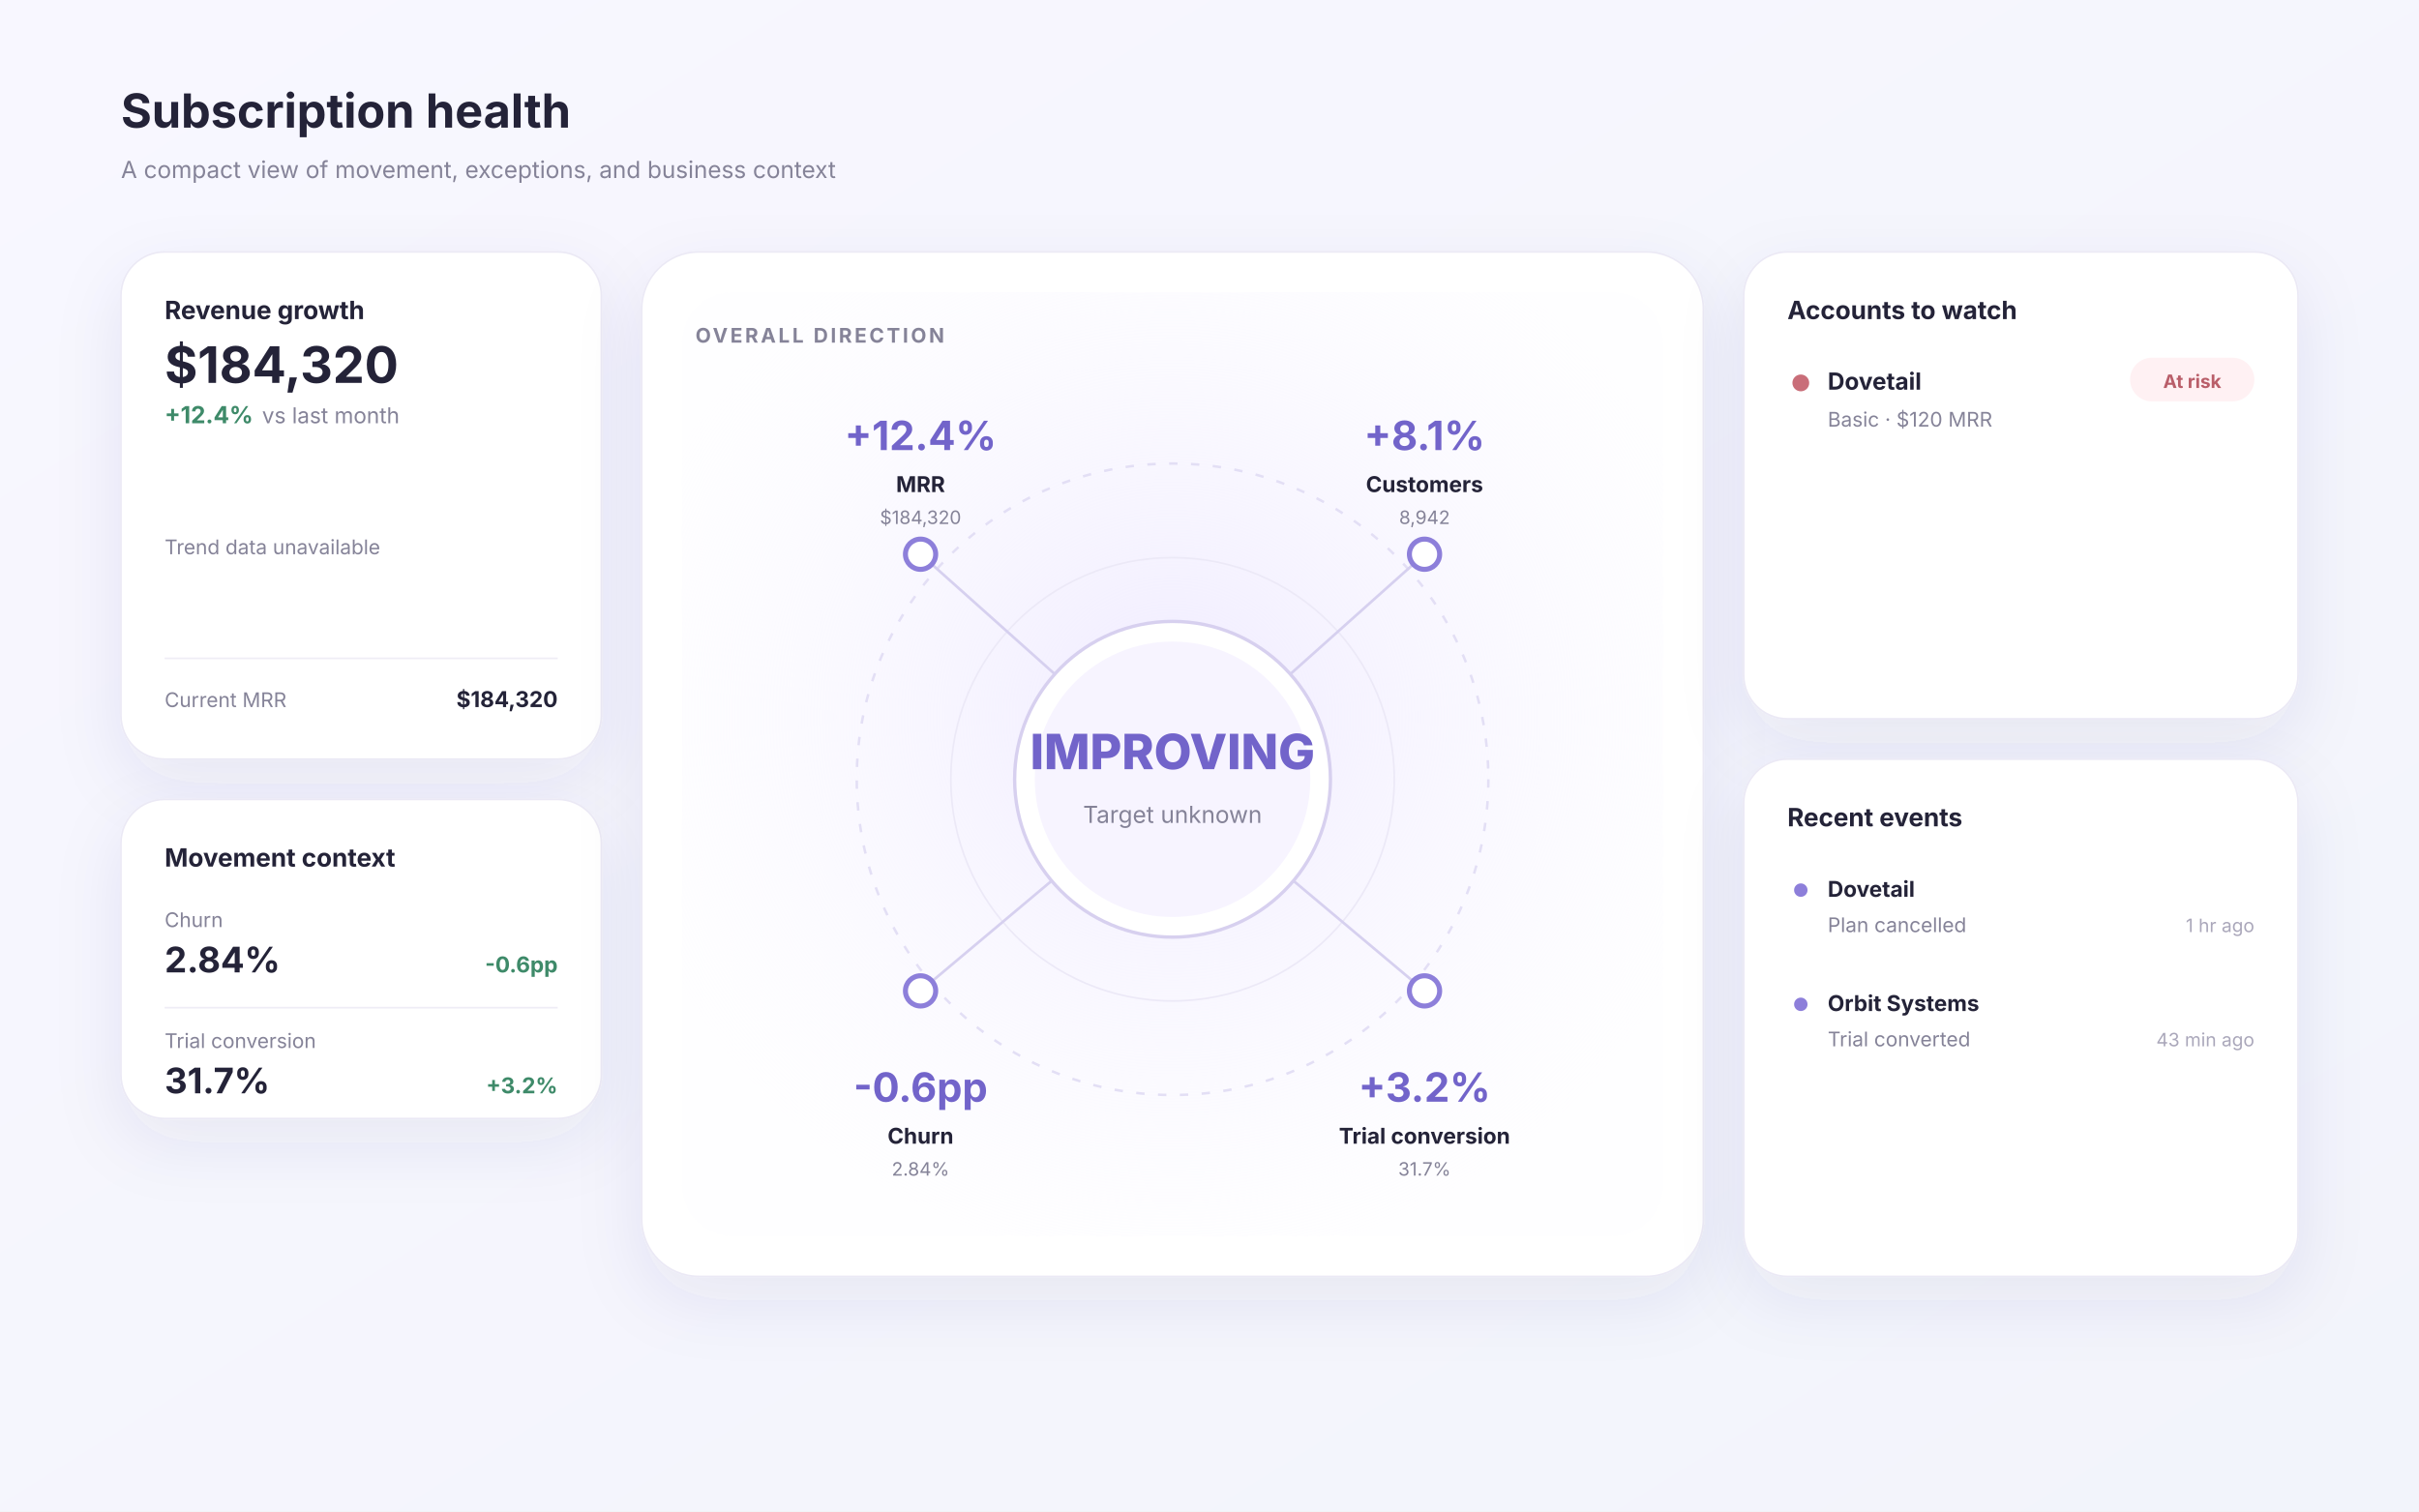
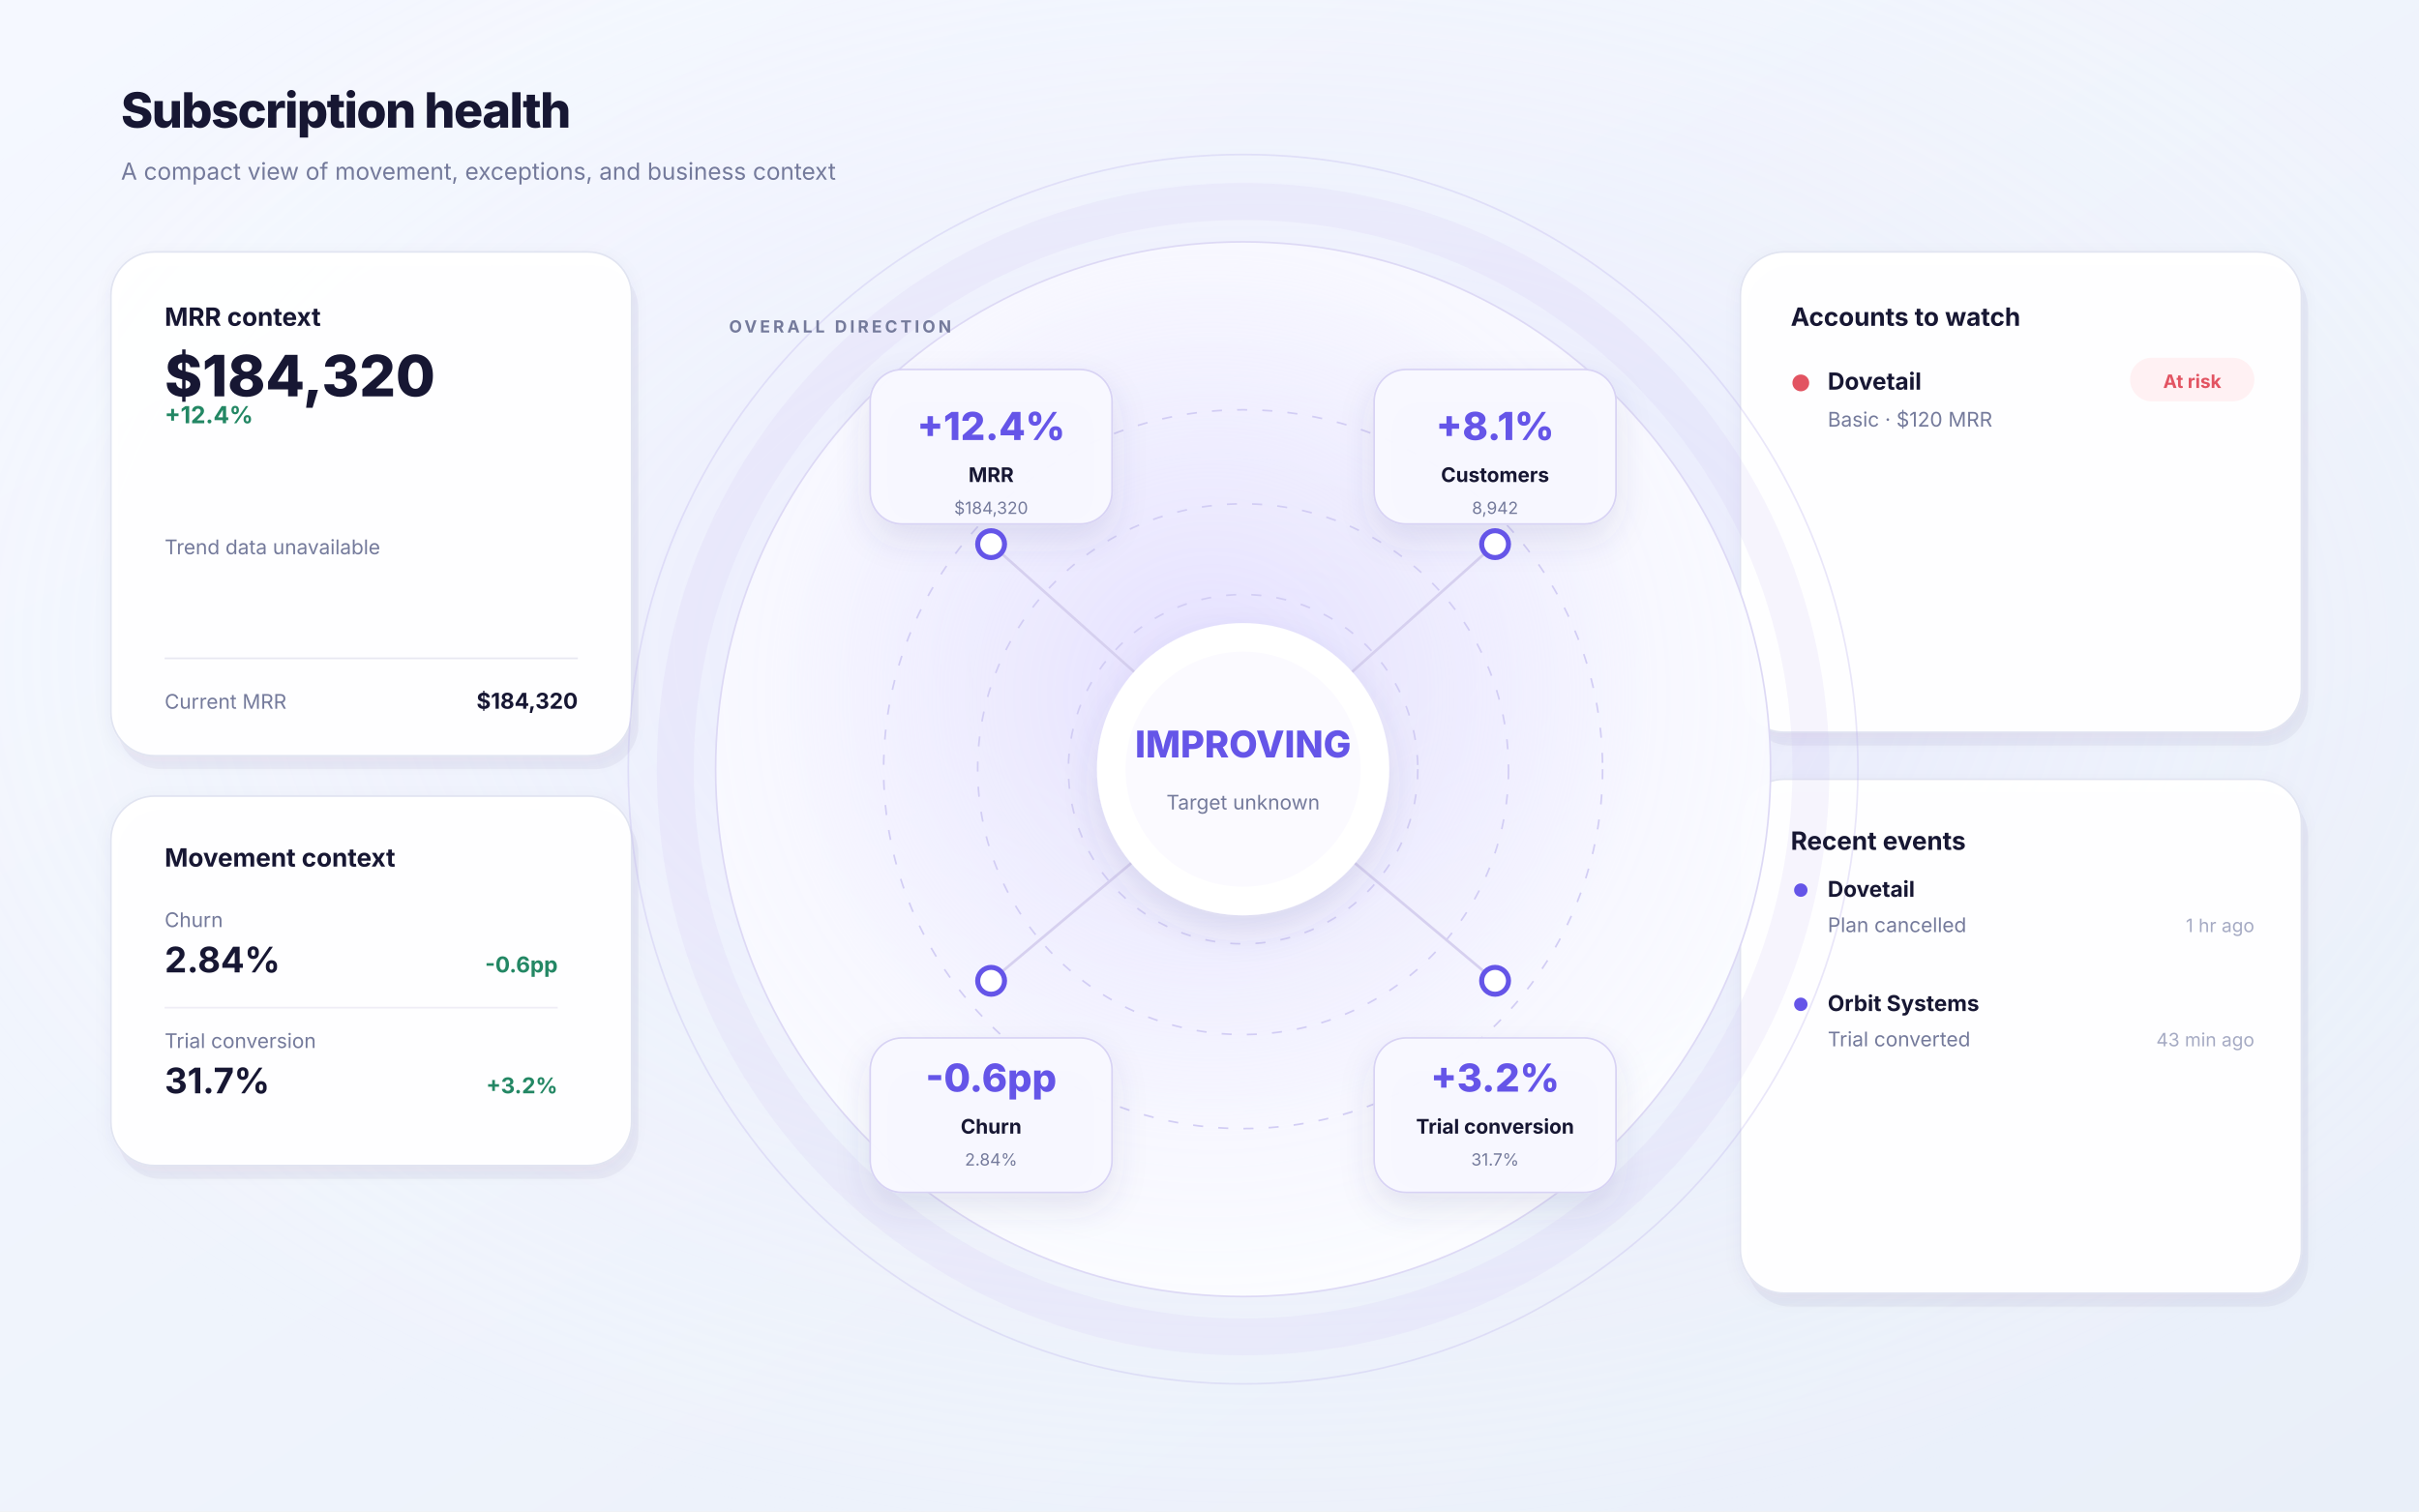
<svg xmlns="http://www.w3.org/2000/svg" viewBox="0 0 1440 900" role="img" aria-labelledby="title desc">
  <defs>
    <linearGradient id="pageBg" x1="0" y1="0" x2="1" y2="1">
-       <stop offset="0" stop-color="#f8f7ff" />
-       <stop offset="1" stop-color="#f2f4fb" />
+       <stop offset="0" stop-color="#f5f8ff" />
+       <stop offset="1" stop-color="#e9eff9" />
    </linearGradient>
-     <radialGradient id="centerGlow" cx="50%" cy="45%" r="58%">
-       <stop offset="0" stop-color="#eee9ff" stop-opacity="0.92" />
-       <stop offset="1" stop-color="#f9f8ff" stop-opacity="0.16" />
+     <radialGradient id="ambientGlow" cx="52%" cy="43%" r="62%">
+       <stop offset="0" stop-color="#c9c0ff" stop-opacity="0.34" />
+       <stop offset="0.46" stop-color="#e7e3ff" stop-opacity="0.18" />
+       <stop offset="1" stop-color="#ffffff" stop-opacity="0" />
+     </radialGradient>
+     <radialGradient id="centerField" cx="47%" cy="43%" r="58%">
+       <stop offset="0" stop-color="#e5dfff" stop-opacity="0.82" />
+       <stop offset="0.35" stop-color="#efecff" stop-opacity="0.72" />
+       <stop offset="0.72" stop-color="#f8f8ff" stop-opacity="0.94" />
+       <stop offset="1" stop-color="#fbfcff" stop-opacity="0.98" />
    </radialGradient>
    <linearGradient id="accentLine" x1="0" y1="0" x2="1" y2="1">
-       <stop offset="0" stop-color="#8172d8" />
-       <stop offset="1" stop-color="#a99ce9" />
+       <stop offset="0" stop-color="#6555e8" />
+       <stop offset="1" stop-color="#9b8df4" />
    </linearGradient>
-     <filter id="cardShadow" x="-20%" y="-20%" width="140%" height="160%">
-       <feDropShadow dx="0" dy="14" stdDeviation="20" flood-color="#554d86" flood-opacity="0.08" />
+     <filter id="panelShadow" x="-30%" y="-30%" width="160%" height="170%">
+       <feDropShadow dx="0" dy="18" stdDeviation="20" flood-color="#403875" flood-opacity="0.10" />
+       <feDropShadow dx="0" dy="3" stdDeviation="5" flood-color="#403875" flood-opacity="0.05" />
    </filter>
+     <filter id="orbShadow" x="-40%" y="-50%" width="180%" height="210%">
+       <feDropShadow dx="0" dy="9" stdDeviation="10" flood-color="#51468d" flood-opacity="0.12" />
+     </filter>
+     <marker id="radarVertex" viewBox="0 0 14 14" refX="7" refY="7" markerWidth="14" markerHeight="14" markerUnits="userSpaceOnUse">
+       <circle cx="7" cy="7" r="5" fill="#6555e8" stroke="#ffffff" stroke-width="2" />
+     </marker>
    <style>
      .sans { font-family: Inter, ui-sans-serif, -apple-system, BlinkMacSystemFont, "Segoe UI", sans-serif; }
-       .ink { fill: #242338; }
-       .muted { fill: #858398; }
-       .soft { fill: #aaa7ba; }
-       .accent { fill: #7264ca; }
-       .positive { fill: #3e8a69; }
-       .danger { fill: #b95e69; }
-       .card { fill: #ffffff; stroke: #ebe9f5; stroke-width: 1; }
+       .ink { fill: #171733; }
+       .muted { fill: #747a9b; }
+       .soft { fill: #a5aac3; }
+       .accent { fill: #6555e8; }
+       .positive { fill: #238764; }
+       .danger { fill: #e25462; }
+       .support-shadow { fill: #655b8f; fill-opacity: .065; }
+       .support-panel { fill: #ffffff; fill-opacity: .97; stroke: #e1e4f1; stroke-width: 1; filter: url(#panelShadow); }
+       .center-halo { fill: none; }
+       .center-halo--outer { stroke: #b8afe9; stroke-opacity: .30; stroke-width: 1; }
+       .center-halo--inner { stroke: #c8c0f2; stroke-opacity: .16; stroke-width: 22; }
+       .center-field { fill: url(#centerField); stroke: #ddd9f5; stroke-width: 1; }
+       .radar-guide { fill: none; stroke: #d2cdf4; stroke-width: 1; stroke-dasharray: 6 9; }
+       .radar-shape { marker-start: url(#radarVertex); marker-mid: url(#radarVertex); }
+       .metric-orb { fill: #f8f7ff; fill-opacity: .98; stroke: #d8d3f4; stroke-width: 1; filter: url(#orbShadow); }
+       .direction-core { fill: #ffffff; stroke: #ffffff; stroke-width: 10; filter: url(#orbShadow); }
    </style>
  </defs>
  <rect width="1440" height="900" fill="url(#pageBg)" />
+   <rect width="1440" height="900" fill="url(#ambientGlow)" />
  <g class="sans">
-     <text x="72" y="76" class="ink" font-size="28" font-weight="700">Subscription health</text>
-     <text x="72" y="106" class="muted" font-size="14">A compact view of movement, exceptions, and business context</text>
-     <g filter="url(#cardShadow)">
-       <rect x="72" y="150" width="286" height="302" rx="26" class="card" />
-     </g>
-     <text x="98" y="190" class="ink" font-size="15" font-weight="650">Revenue growth</text>
-     <text x="98" y="228" class="ink" font-size="30" font-weight="720">$184,320</text>
+     <text x="72" y="76" class="ink" font-size="29" font-weight="760" letter-spacing="-0.8">Subscription health</text>
+     <text x="72" y="107" class="muted" font-size="14">A compact view of movement, exceptions, and business context</text>
+     <rect x="70" y="158" width="310" height="300" rx="26" class="support-shadow" />
+     <rect x="70" y="482" width="310" height="220" rx="26" class="support-shadow" />
+     <rect x="1040" y="158" width="334" height="286" rx="26" class="support-shadow" />
+     <rect x="1040" y="472" width="334" height="306" rx="26" class="support-shadow" />
+     <rect x="66" y="150" width="310" height="300" rx="26" class="support-panel" />
+     <rect x="66" y="474" width="310" height="220" rx="26" class="support-panel" />
+     <rect x="1036" y="150" width="334" height="286" rx="26" class="support-panel" />
+     <rect x="1036" y="464" width="334" height="306" rx="26" class="support-panel" />
+     <text x="98" y="194" class="ink" font-size="15" font-weight="700">MRR context</text>
+     <text x="98" y="236" class="ink" font-size="34" font-weight="780">$184,320</text>
    <text x="98" y="252" class="positive" font-size="14" font-weight="650">+12.4%</text>
-     <text x="156" y="252" class="muted" font-size="13">vs last month</text>
    <text x="98" y="330" class="muted" font-size="12">Trend data unavailable</text>
-     <line x1="98" y1="392" x2="332" y2="392" stroke="#efedf6" />
-     <text x="98" y="421" class="muted" font-size="12">Current MRR</text>
-     <text x="332" y="421" class="ink" font-size="13" font-weight="650" text-anchor="end">$184,320</text>
-     <g filter="url(#cardShadow)">
-       <rect x="72" y="476" width="286" height="190" rx="26" class="card" />
-     </g>
-     <text x="98" y="516" class="ink" font-size="15" font-weight="650">Movement context</text>
+     <line x1="98" y1="392" x2="344" y2="392" stroke="#e8e8f2" />
+     <text x="98" y="422" class="muted" font-size="12">Current MRR</text>
+     <text x="344" y="422" class="ink" font-size="13" font-weight="700" text-anchor="end">$184,320</text>
+     <text x="98" y="516" class="ink" font-size="15" font-weight="700">Movement context</text>
    <g>
      <text x="98" y="552" class="muted" font-size="12">Churn</text>
      <text x="98" y="579" class="ink" font-size="21" font-weight="700">2.84%</text>
      <text x="332" y="579" class="positive" font-size="13" font-weight="650" text-anchor="end">-0.6pp</text>
      <line x1="98" y1="600" x2="332" y2="600" stroke="#efedf6" />
    </g>
    <g>
      <text x="98" y="624" class="muted" font-size="12">Trial conversion</text>
      <text x="98" y="651" class="ink" font-size="21" font-weight="700">31.7%</text>
      <text x="332" y="651" class="positive" font-size="13" font-weight="650" text-anchor="end">+3.2%</text>
    </g>
-     <g filter="url(#cardShadow)">
-       <rect x="382" y="150" width="632" height="610" rx="34" class="card" />
+     <circle cx="740" cy="458" r="366" class="center-halo center-halo--outer" />
+     <circle cx="740" cy="458" r="338" class="center-halo center-halo--inner" />
+     <circle cx="740" cy="458" r="314" class="center-field" />
+     <text x="434" y="198" class="muted" font-size="10" font-weight="700" letter-spacing="1.8">OVERALL DIRECTION</text>
+     <circle cx="740" cy="458" r="214" class="radar-guide" />
+     <circle cx="740" cy="458" r="158" class="radar-guide" />
+     <circle cx="740" cy="458" r="104" class="radar-guide" />
+     <g transform="translate(42 -6)">
+       <path class="orbit-spokes" d="M698 464 L548 330 M698 464 L848 330 M698 464 L548 590 M698 464 L848 590" fill="none" stroke="#d6d0ef" stroke-width="1.6" />
+       <g class="signal-node">
+         <rect x="476" y="226" width="144" height="92" rx="19" class="metric-orb" />
+         <circle cx="548" cy="330" r="8" fill="#ffffff" stroke="#6555e8" stroke-width="3" />
+         <text x="548" y="268" class="accent" font-size="23" font-weight="760" text-anchor="middle">+12.4%</text>
+         <text x="548" y="293" class="ink" font-size="12" font-weight="670" text-anchor="middle">MRR</text>
+         <text x="548" y="312" class="muted" font-size="10" text-anchor="middle">$184,320</text>
+       </g>
+       <g class="signal-node">
+         <rect x="776" y="226" width="144" height="92" rx="19" class="metric-orb" />
+         <circle cx="848" cy="330" r="8" fill="#ffffff" stroke="#6555e8" stroke-width="3" />
+         <text x="848" y="268" class="accent" font-size="23" font-weight="760" text-anchor="middle">+8.1%</text>
+         <text x="848" y="293" class="ink" font-size="12" font-weight="670" text-anchor="middle">Customers</text>
+         <text x="848" y="312" class="muted" font-size="10" text-anchor="middle">8,942</text>
+       </g>
+       <g class="signal-node">
+         <rect x="476" y="624" width="144" height="92" rx="19" class="metric-orb" />
+         <circle cx="548" cy="590" r="8" fill="#ffffff" stroke="#6555e8" stroke-width="3" />
+         <text x="548" y="656" class="accent" font-size="23" font-weight="760" text-anchor="middle">-0.6pp</text>
+         <text x="548" y="681" class="ink" font-size="12" font-weight="670" text-anchor="middle">Churn</text>
+         <text x="548" y="700" class="muted" font-size="10" text-anchor="middle">2.84%</text>
+       </g>
+       <g class="signal-node">
+         <rect x="776" y="624" width="144" height="92" rx="19" class="metric-orb" />
+         <circle cx="848" cy="590" r="8" fill="#ffffff" stroke="#6555e8" stroke-width="3" />
+         <text x="848" y="656" class="accent" font-size="23" font-weight="760" text-anchor="middle">+3.2%</text>
+         <text x="848" y="681" class="ink" font-size="12" font-weight="670" text-anchor="middle">Trial conversion</text>
+         <text x="848" y="700" class="muted" font-size="10" text-anchor="middle">31.7%</text>
+       </g>
    </g>
-     <rect x="406" y="174" width="584" height="562" rx="30" fill="url(#centerGlow)" />
-     <text x="414" y="204" class="muted" font-size="12" font-weight="650" letter-spacing="1.5">OVERALL DIRECTION</text>
-     <circle cx="698" cy="464" r="188" fill="none" stroke="#e3dff5" stroke-width="1.5" stroke-dasharray="5 8" />
-     <circle cx="698" cy="464" r="132" fill="none" stroke="#ece9f7" stroke-width="1" />
-     <path d="M698 464 L548 330 M698 464 L848 330 M698 464 L548 590 M698 464 L848 590" fill="none" stroke="#d6d0ef" stroke-width="1.6" />
-     <circle cx="698" cy="464" r="94" fill="#ffffff" stroke="#d7d0ef" stroke-width="2" />
-     <circle cx="698" cy="464" r="82" fill="#f7f4ff" />
-     <text x="698" y="458" class="accent" font-size="29" font-weight="760" text-anchor="middle">IMPROVING</text>
-     <text x="698" y="490" class="muted" font-size="14" text-anchor="middle">Target unknown</text>
-     <g class="signal-node">
-       <circle cx="548" cy="330" r="9" fill="#ffffff" stroke="#8d7fda" stroke-width="3" />
-       <text x="548" y="268" class="accent" font-size="24" font-weight="740" text-anchor="middle">+12.4%</text>
-       <text x="548" y="293" class="ink" font-size="13" font-weight="650" text-anchor="middle">MRR</text>
-       <text x="548" y="312" class="muted" font-size="11" text-anchor="middle">$184,320</text>
-     </g>
-     <g class="signal-node">
-       <circle cx="848" cy="330" r="9" fill="#ffffff" stroke="#8d7fda" stroke-width="3" />
-       <text x="848" y="268" class="accent" font-size="24" font-weight="740" text-anchor="middle">+8.1%</text>
-       <text x="848" y="293" class="ink" font-size="13" font-weight="650" text-anchor="middle">Customers</text>
-       <text x="848" y="312" class="muted" font-size="11" text-anchor="middle">8,942</text>
-     </g>
-     <g class="signal-node">
-       <circle cx="548" cy="590" r="9" fill="#ffffff" stroke="#8d7fda" stroke-width="3" />
-       <text x="548" y="656" class="accent" font-size="24" font-weight="740" text-anchor="middle">-0.6pp</text>
-       <text x="548" y="681" class="ink" font-size="13" font-weight="650" text-anchor="middle">Churn</text>
-       <text x="548" y="700" class="muted" font-size="11" text-anchor="middle">2.84%</text>
-     </g>
-     <g class="signal-node">
-       <circle cx="848" cy="590" r="9" fill="#ffffff" stroke="#8d7fda" stroke-width="3" />
-       <text x="848" y="656" class="accent" font-size="24" font-weight="740" text-anchor="middle">+3.2%</text>
-       <text x="848" y="681" class="ink" font-size="13" font-weight="650" text-anchor="middle">Trial conversion</text>
-       <text x="848" y="700" class="muted" font-size="11" text-anchor="middle">31.7%</text>
-     </g>
-     <g filter="url(#cardShadow)">
-       <rect x="1038" y="150" width="330" height="278" rx="26" class="card" />
-     </g>
-     <text x="1064" y="190" class="ink" font-size="15" font-weight="650">Accounts to watch</text>
+     <circle cx="740" cy="458" r="82" class="direction-core" />
+     <circle cx="740" cy="458" r="70" fill="#fbfaff" />
+     <text x="740" y="451" class="accent" font-size="22" font-weight="790" text-anchor="middle">IMPROVING</text>
+     <text x="740" y="482" class="muted" font-size="12" text-anchor="middle">Target unknown</text>
+     <text x="1066" y="194" class="ink" font-size="15" font-weight="700">Accounts to watch</text>
    <g>
-       <circle cx="1072" cy="228" r="5" fill="#c96e79" />
+       <circle cx="1072" cy="228" r="5" fill="#e25462" />
      <text x="1088" y="232" class="ink" font-size="14" font-weight="650">Dovetail</text>
      <text x="1088" y="254" class="muted" font-size="12">Basic · $120 MRR</text>
      <rect x="1268" y="213" width="74" height="26" rx="13" fill="#fff1f3" />
      <text x="1305" y="231" class="danger" font-size="11" font-weight="650" text-anchor="middle">At risk</text>
    </g>
-     <g filter="url(#cardShadow)">
-       <rect x="1038" y="452" width="330" height="308" rx="26" class="card" />
-     </g>
-     <text x="1064" y="492" class="ink" font-size="15" font-weight="650">Recent events</text>
+     <text x="1066" y="506" class="ink" font-size="15" font-weight="700">Recent events</text>
    <g>
-       <circle cx="1072" cy="530" r="4" fill="#8d7fda" />
+       <circle cx="1072" cy="530" r="4" fill="#6555e8" />
      <text x="1088" y="534" class="ink" font-size="13" font-weight="650">Dovetail</text>
      <text x="1088" y="555" class="muted" font-size="12">Plan cancelled</text>
      <text x="1342" y="555" class="soft" font-size="11" text-anchor="end">1 hr ago</text>
    </g>
    <g>
-       <circle cx="1072" cy="598" r="4" fill="#8d7fda" />
+       <circle cx="1072" cy="598" r="4" fill="#6555e8" />
      <text x="1088" y="602" class="ink" font-size="13" font-weight="650">Orbit Systems</text>
      <text x="1088" y="623" class="muted" font-size="12">Trial converted</text>
      <text x="1342" y="623" class="soft" font-size="11" text-anchor="end">43 min ago</text>
    </g>
  </g>
</svg>
